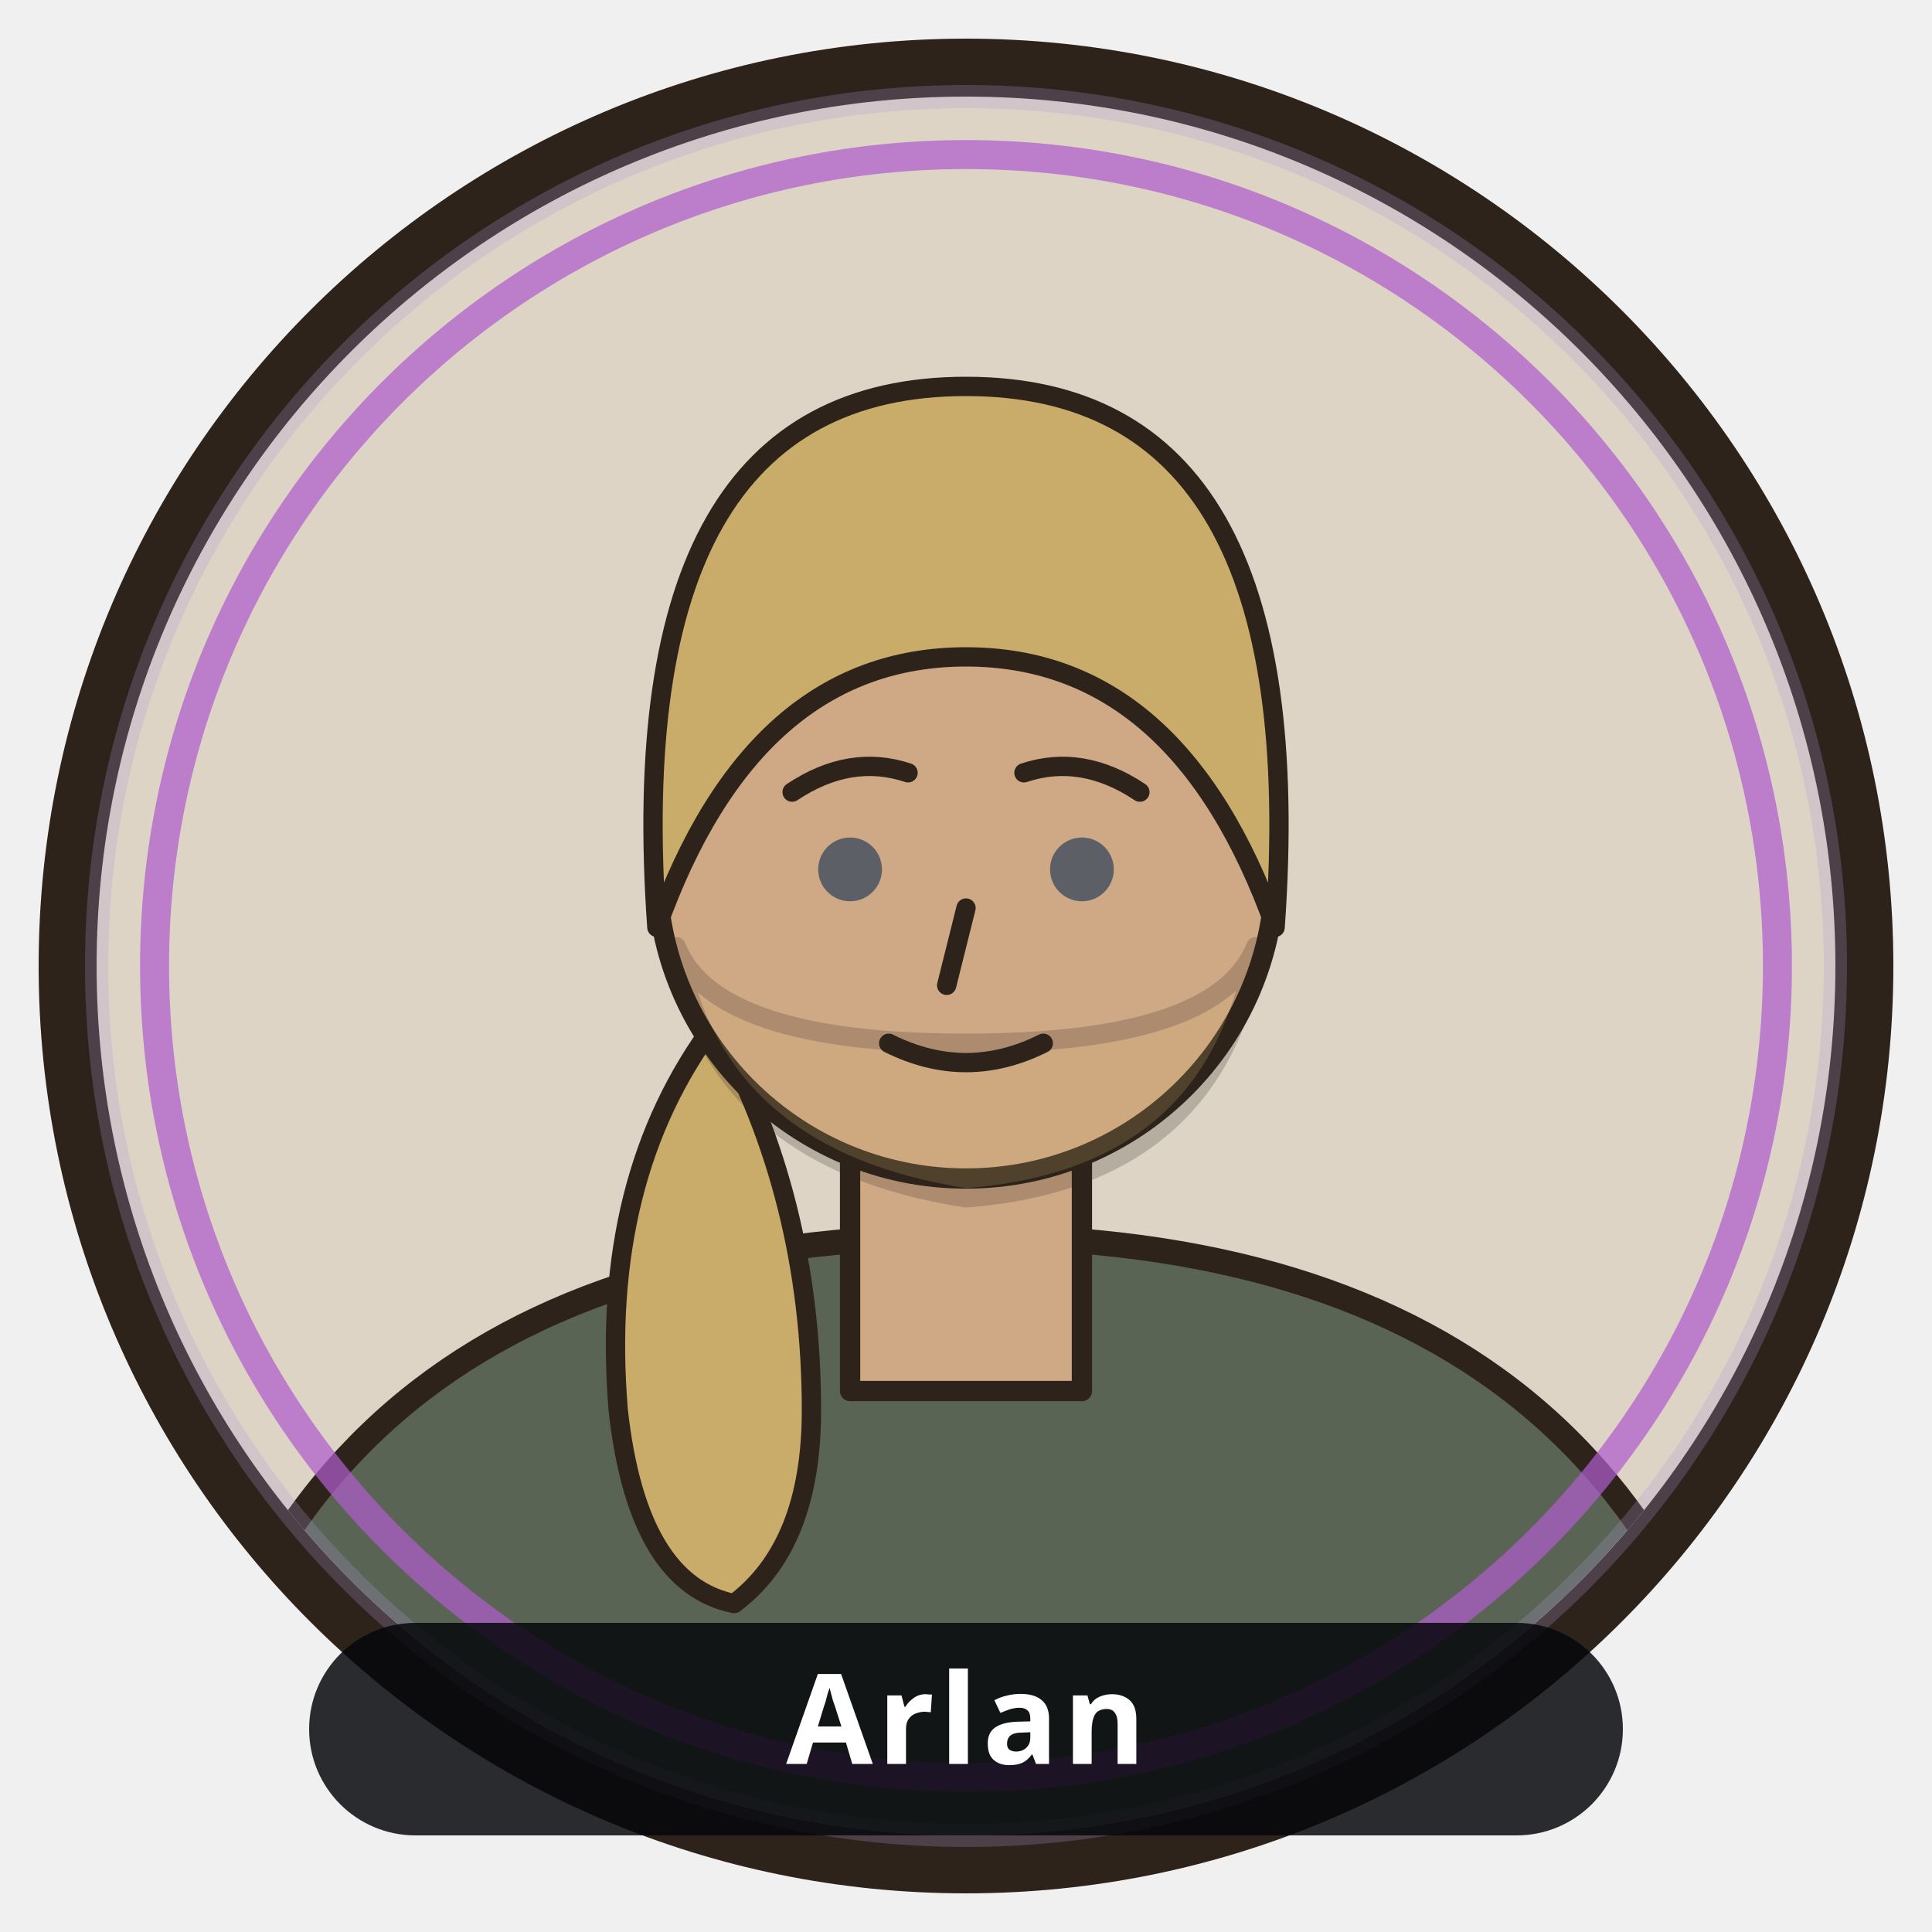
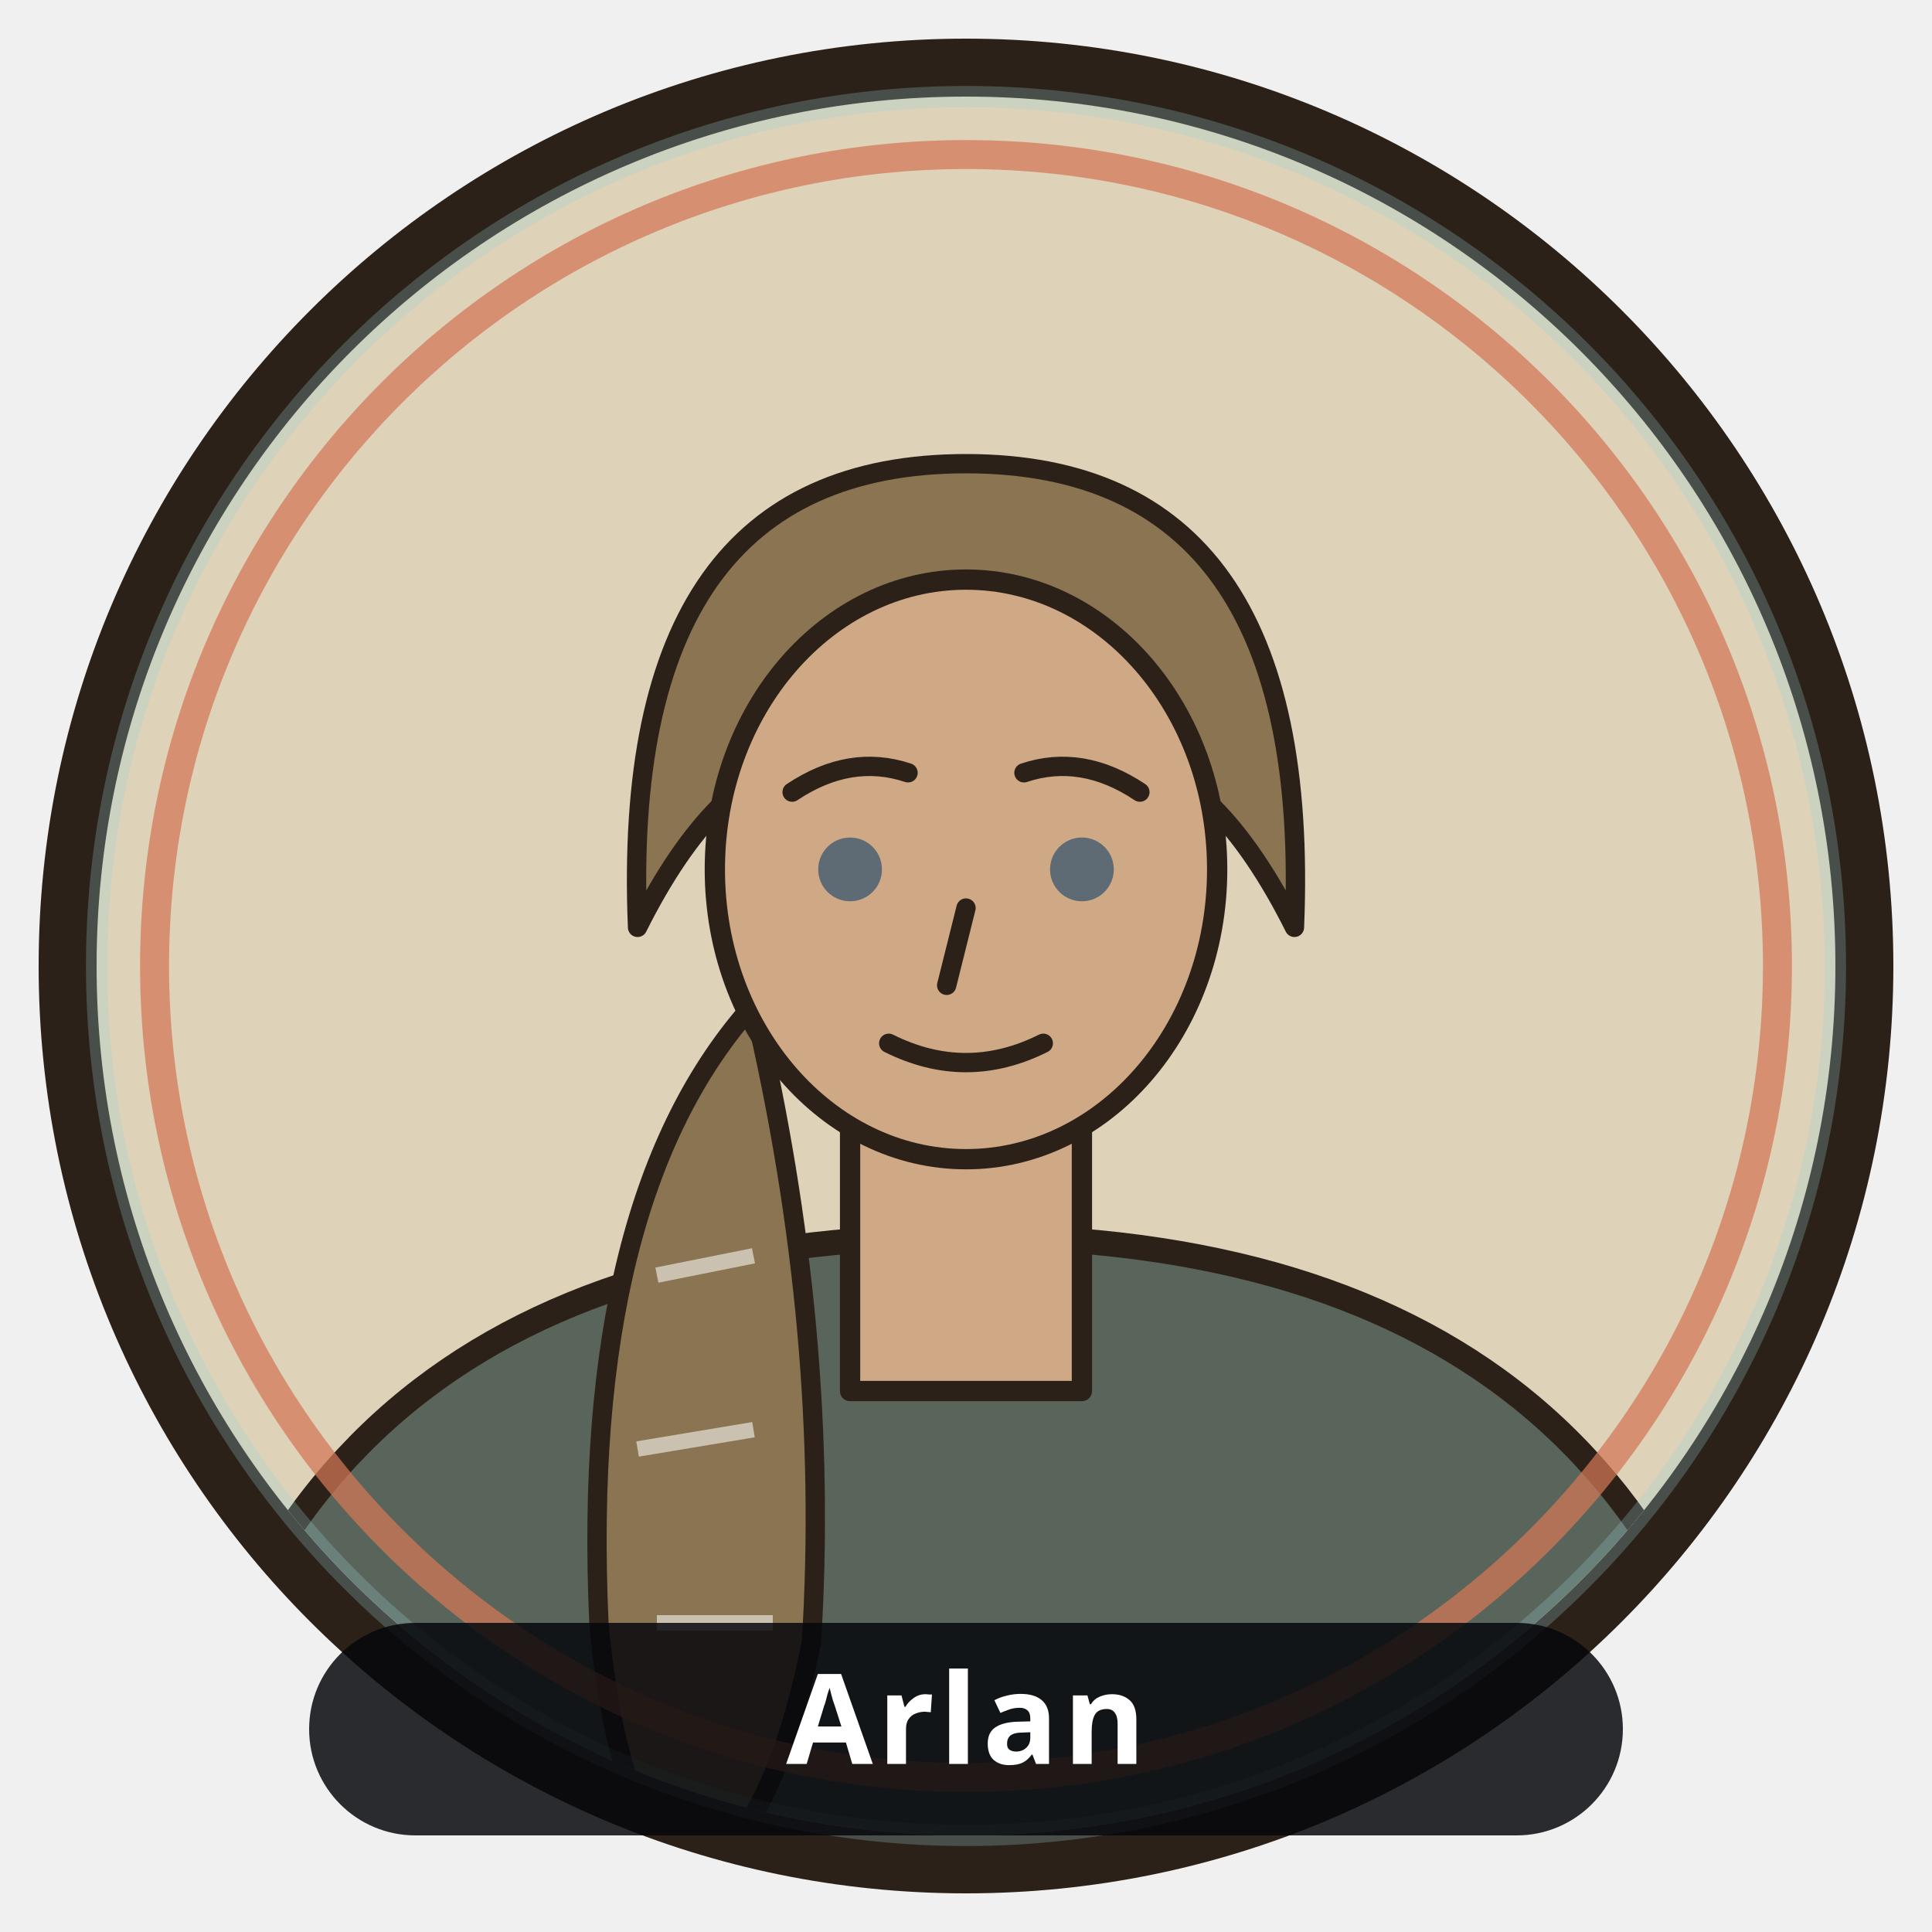
- <svg xmlns="http://www.w3.org/2000/svg" viewBox="0 0 100 100">
+ <svg xmlns="http://www.w3.org/2000/svg" viewBox="0 0 100 100" role="img" aria-label="arlan token">
  <style>
- .ring{fill:#ddd4c6;stroke:#2d231b;stroke-width:3;}
- .gold{fill:none;stroke:hsl(284 52% 58%);stroke-width:1.5;opacity:.72;}
- .cloak{fill:#5a6454;stroke:#2d231b;stroke-width:1.3;stroke-linejoin:round;}
- .skin{fill:#cfa886;stroke:#2d231b;stroke-width:1.05;stroke-linejoin:round;}
- .hair{fill:#c9ab6a;stroke:#2d231b;stroke-width:1;stroke-linejoin:round;}
- .ln{fill:none;stroke:#2d231b;stroke-width:1;stroke-linecap:round;}
+ .ring{fill:#ded2b8;stroke:#2c2118;stroke-width:3;}
+ .gold{fill:none;stroke:hsl(16 58% 58%);stroke-width:1.5;opacity:.72;}
+ .cloak{fill:#59645a;stroke:#2c2118;stroke-width:1.3;stroke-linejoin:round;}
+ .skin{fill:#cfa886;stroke:#2c2118;stroke-width:1.05;stroke-linejoin:round;}
+ .hair{fill:#8a7452;stroke:#2c2118;stroke-width:1;stroke-linejoin:round;}
+ .ln{fill:none;stroke:#2c2118;stroke-width:1;stroke-linecap:round;}
.hl{fill:none;stroke:#d7d0c2;stroke-width:.8;opacity:.84;}
- .eye{fill:#5d5f66;}
+ .eye{fill:#5e6a74;}
</style>
  <circle class="ring" cx="50" cy="50" r="46.5" />
  <clipPath id="t">
    <circle cx="50" cy="50" r="45" />
  </clipPath>
  <g clip-path="url(#t)">
    <path class="cloak" d="M8,100 q4,-36 42,-36 q38,0 42,36 Z" />
    <rect class="skin" x="44" y="58" width="12" height="14" />
-     <path class="hair" d="M37,53 q-6,8 -5,20 q1,9 6,10 q4,-3 4,-10 q0,-11 -5,-20 Z" />
-     <ellipse class="skin" cx="50" cy="45" rx="16" ry="16" />
-     <path class="hair" d="M34,48 q-2,-28 16,-28 q18,0 16,28 q-5,-14 -16,-14 q-11,0 -16,14 Z" />
-     <path class="hair" d="M35,49 q2,11 15,13 q13,-1 15,-13 q-2,5 -15,5 q-13,0 -15,-5 Z" opacity=".22" />
+     <path class="hair" d="M39,52 q-9,10 -8,32 q1,11 5,13 q4,-2 6,-12 q1,-16 -3,-33 Z" />
+     <line class="hl" x1="34" y1="66" x2="39" y2="65" />
+     <line class="hl" x1="33" y1="75" x2="39" y2="74" />
+     <line class="hl" x1="34" y1="84" x2="40" y2="84" />
+     <path class="hair" d="M33,48 q-1,-24 17,-24 q18,0 17,24 q-4,-8 -9,-9 q-2,4 -8,4 q-6,0 -8,-4 q-5,1 -9,9 Z" />
+     <ellipse class="skin" cx="50" cy="45" rx="13" ry="15" />
    <circle class="eye" cx="44" cy="45" r="1.65" />
    <circle class="eye" cx="56" cy="45" r="1.65" />
    <path class="ln" d="M41,41 q3,-2 6,-1 M53,40 q3,-1 6,1" stroke-width=".9" />
    <line class="ln" x1="50" y1="47" x2="49" y2="51" stroke-width=".8" />
    <path class="ln" d="M46,54 q4,2 8,0" stroke-width=".92" />
  </g>
  <circle class="gold" cx="50" cy="50" r="42" />
-   <circle cx="50" cy="50" r="45" fill="none" stroke="hsl(258 42% 72%)" stroke-opacity=".25" stroke-width="1.2" />
+   <circle cx="50" cy="50" r="45" fill="none" stroke="hsl(187 44% 72%)" stroke-opacity=".26" stroke-width="1.1" />
  <rect x="16" y="84" width="68" height="11" rx="5.5" fill="#05070b" fill-opacity="0.84" />
  <text x="50" y="91.3" text-anchor="middle" font-family="Verdana, sans-serif" font-size="6.5" font-weight="700" letter-spacing="0.25" fill="#ffffff">Arlan</text>
</svg>
